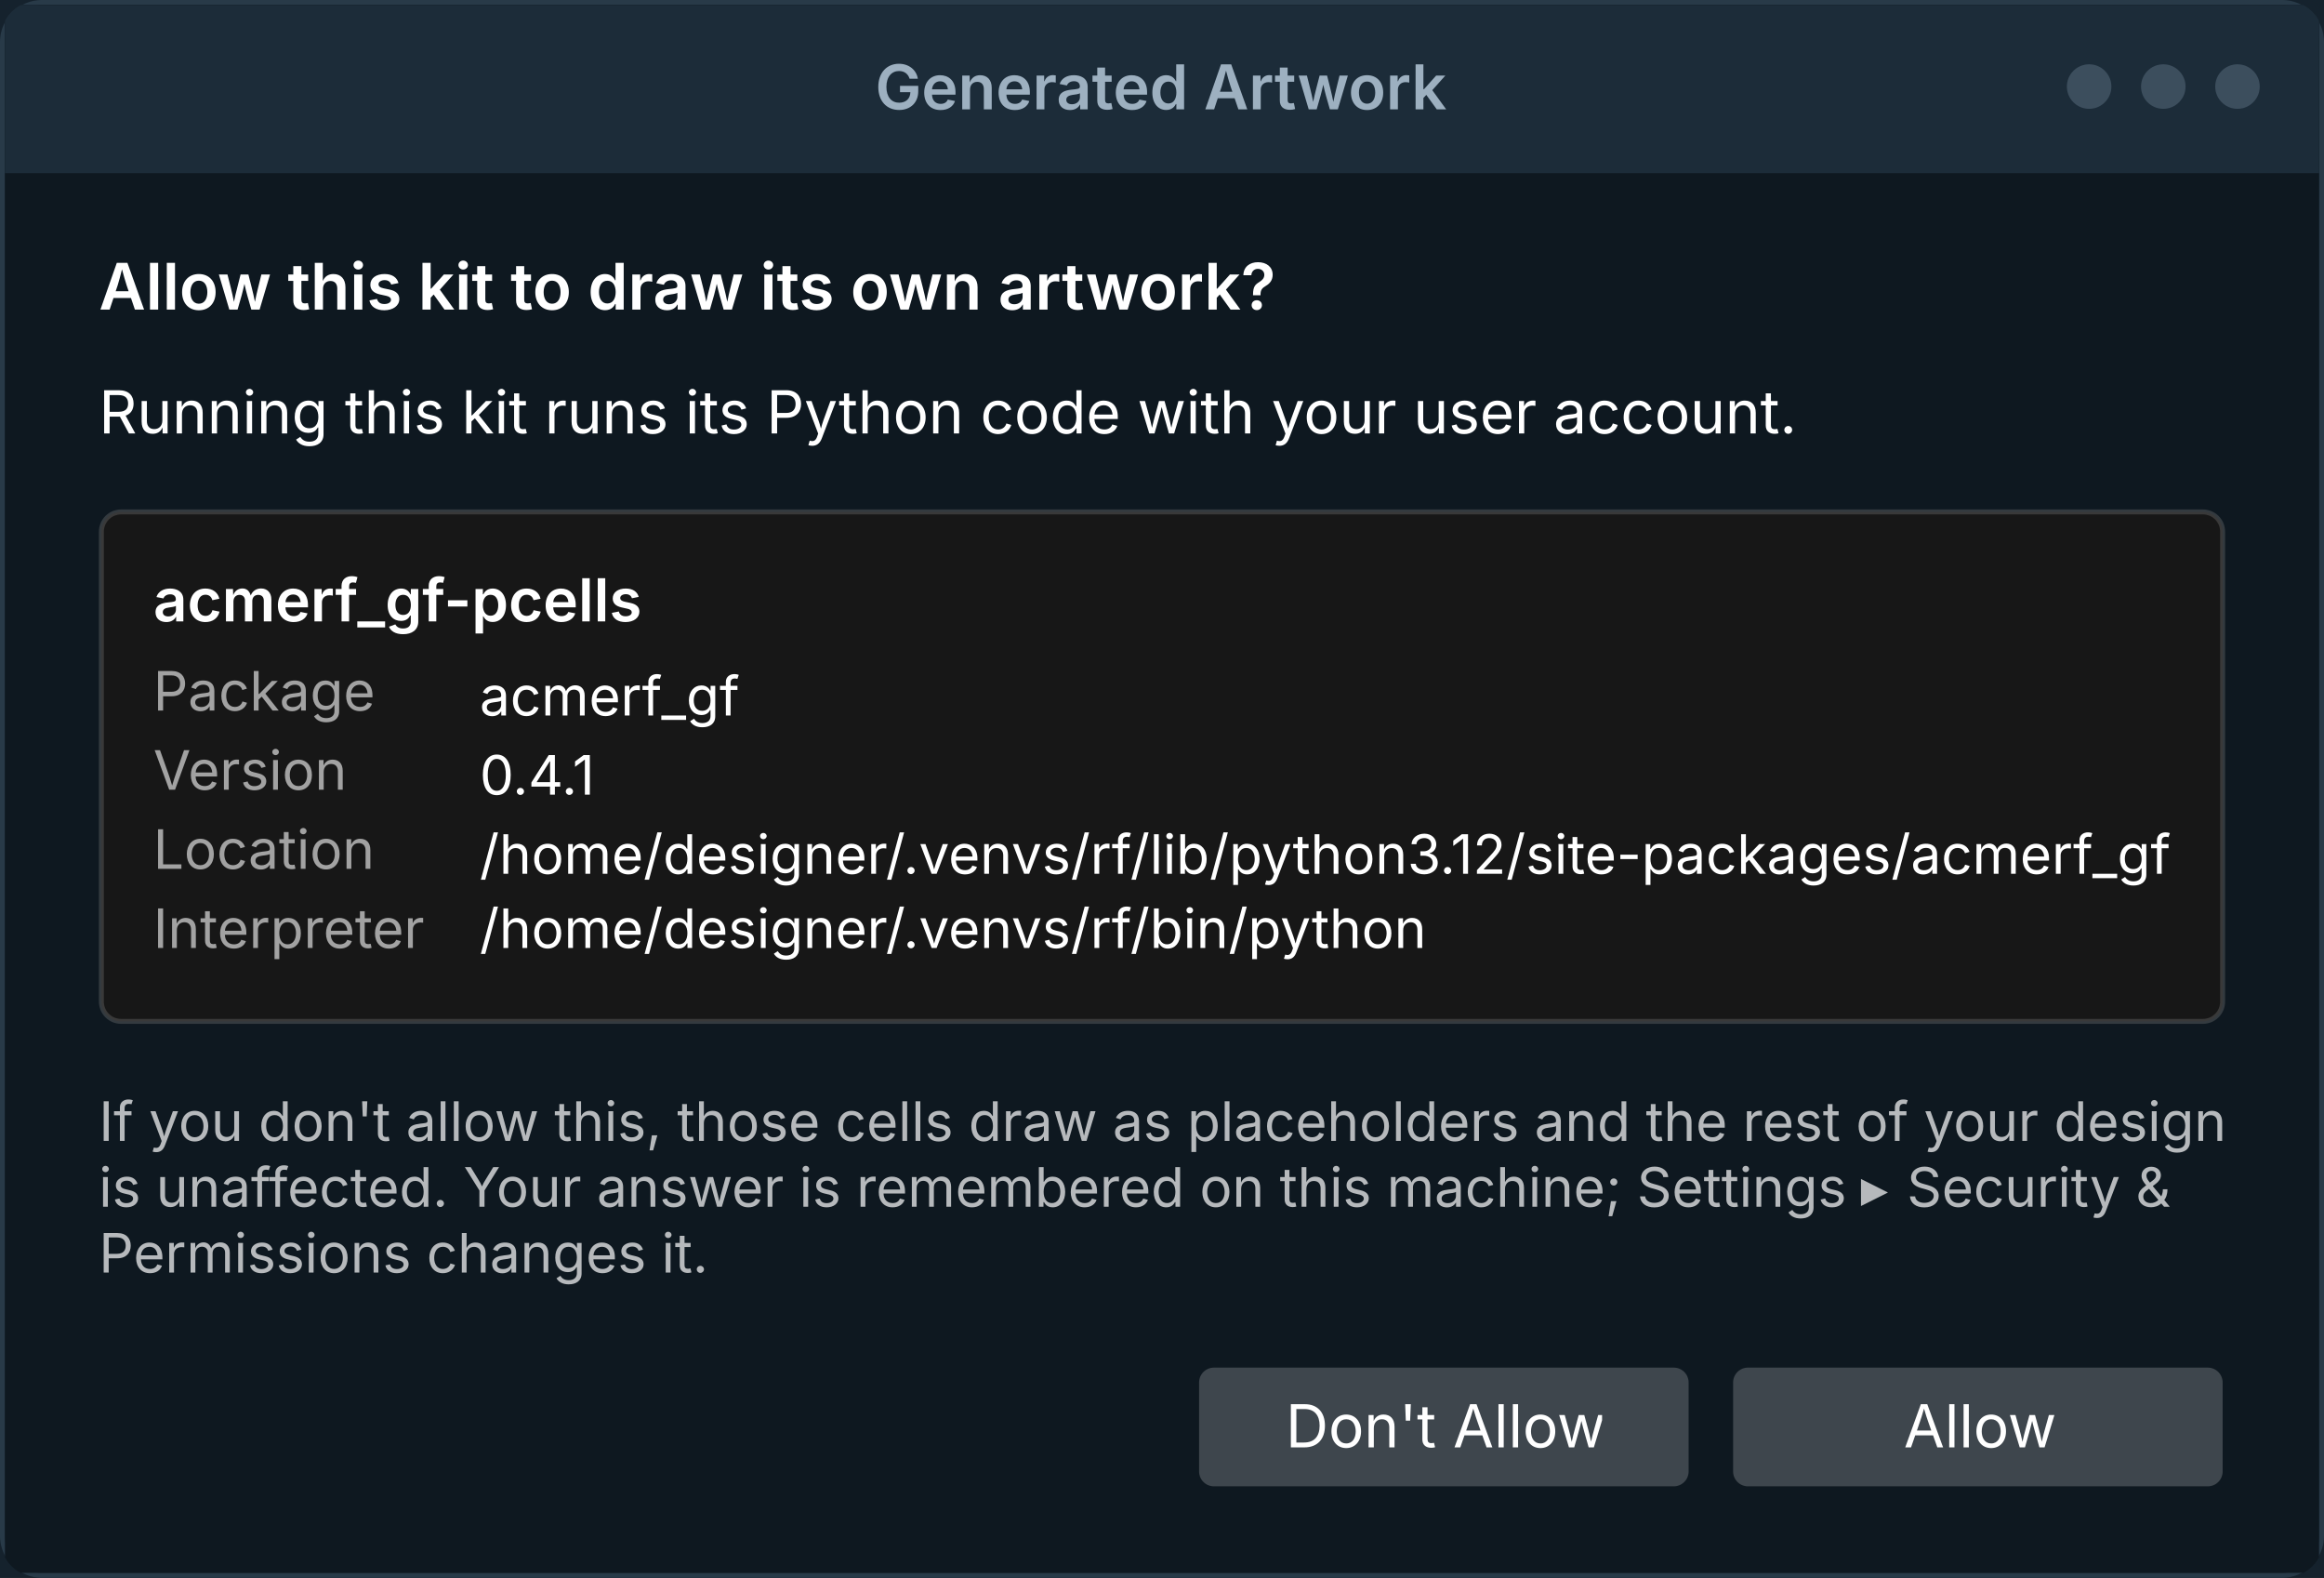
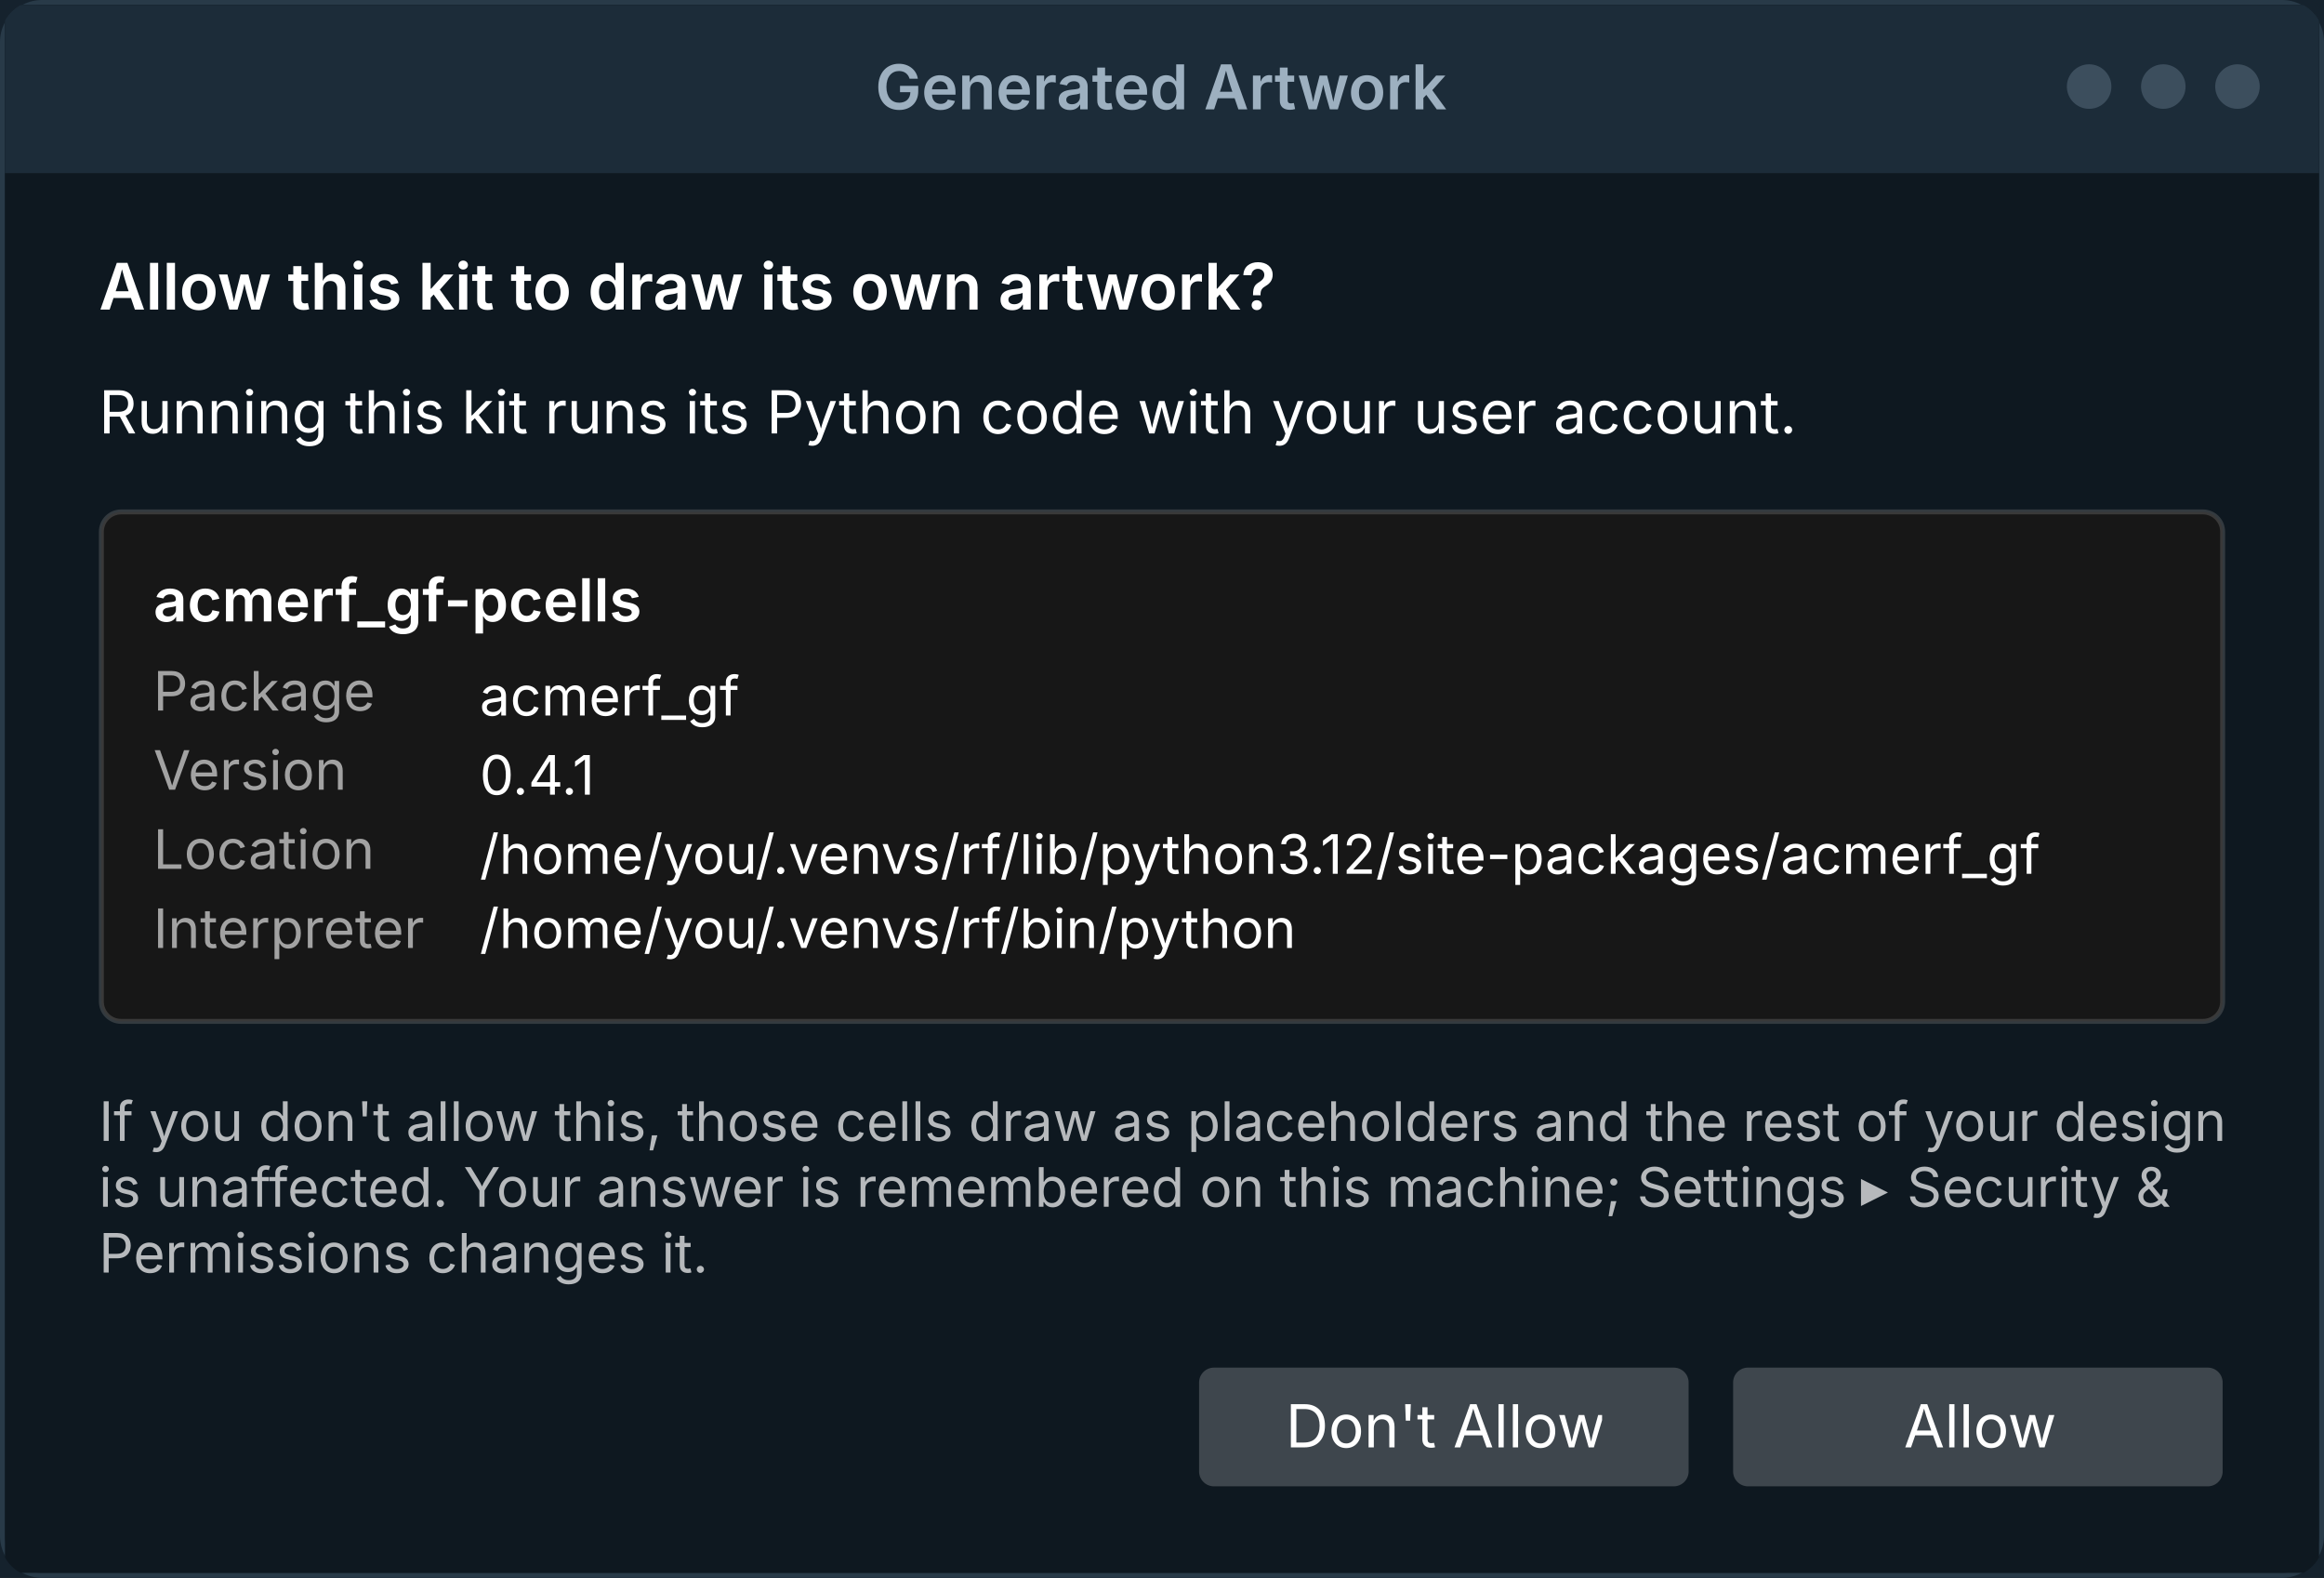
<svg xmlns="http://www.w3.org/2000/svg" xmlns:xlink="http://www.w3.org/1999/xlink" width="470" height="319" viewBox="0 0 470 319">
  <defs>
    <path id="gdsfactory-trust-dark_d0" d="M9 4.5Q9 4.61 8.99 4.72Q8.99 4.83 8.98 4.94Q8.97 5.05 8.95 5.16Q8.94 5.27 8.91 5.38Q8.89 5.49 8.87 5.59Q8.84 5.7 8.81 5.81Q8.77 5.91 8.74 6.02Q8.7 6.12 8.66 6.22Q8.62 6.32 8.57 6.42Q8.52 6.52 8.47 6.62Q8.42 6.72 8.36 6.81Q8.3 6.91 8.24 7Q8.18 7.09 8.11 7.18Q8.05 7.27 7.98 7.35Q7.91 7.44 7.83 7.52Q7.76 7.6 7.68 7.68Q7.6 7.76 7.52 7.83Q7.44 7.91 7.35 7.98Q7.27 8.05 7.18 8.11Q7.09 8.18 7 8.24Q6.91 8.3 6.81 8.36Q6.72 8.42 6.62 8.47Q6.52 8.52 6.42 8.57Q6.32 8.62 6.22 8.66Q6.12 8.7 6.02 8.74Q5.91 8.77 5.81 8.81Q5.7 8.84 5.59 8.87Q5.49 8.89 5.38 8.91Q5.27 8.94 5.16 8.95Q5.05 8.97 4.94 8.98Q4.83 8.99 4.72 8.99Q4.61 9 4.5 9Q4.39 9 4.28 8.99Q4.17 8.99 4.06 8.98Q3.95 8.97 3.84 8.95Q3.73 8.94 3.62 8.91Q3.51 8.89 3.41 8.87Q3.3 8.84 3.19 8.81Q3.09 8.77 2.98 8.74Q2.88 8.7 2.78 8.66Q2.68 8.62 2.58 8.57Q2.48 8.52 2.38 8.47Q2.28 8.42 2.19 8.36Q2.09 8.3 2 8.24Q1.91 8.18 1.82 8.11Q1.73 8.05 1.65 7.98Q1.56 7.91 1.48 7.83Q1.4 7.76 1.32 7.68Q1.24 7.6 1.17 7.52Q1.09 7.44 1.02 7.35Q0.951 7.27 0.886 7.18Q0.82 7.09 0.758 7Q0.697 6.91 0.64 6.81Q0.583 6.72 0.531 6.62Q0.479 6.52 0.432 6.42Q0.385 6.32 0.343 6.22Q0.3 6.12 0.263 6.02Q0.226 5.91 0.194 5.81Q0.162 5.7 0.135 5.59Q0.108 5.49 0.086 5.38Q0.065 5.27 0.049 5.16Q0.033 5.05 0.022 4.94Q0.011 4.83 0.005 4.72Q0 4.61 0 4.5Q0 4.39 0.005 4.28Q0.011 4.17 0.022 4.06Q0.033 3.95 0.049 3.84Q0.065 3.73 0.086 3.62Q0.108 3.51 0.135 3.41Q0.162 3.3 0.194 3.19Q0.226 3.09 0.263 2.98Q0.3 2.88 0.343 2.78Q0.385 2.68 0.432 2.58Q0.479 2.48 0.531 2.38Q0.583 2.28 0.64 2.19Q0.697 2.09 0.758 2Q0.82 1.91 0.886 1.82Q0.951 1.73 1.02 1.65Q1.09 1.56 1.17 1.48Q1.24 1.4 1.32 1.32Q1.4 1.24 1.48 1.17Q1.56 1.09 1.65 1.02Q1.73 0.951 1.82 0.886Q1.91 0.82 2 0.758Q2.09 0.697 2.19 0.64Q2.28 0.583 2.38 0.531Q2.48 0.479 2.58 0.432Q2.68 0.385 2.78 0.343Q2.88 0.3 2.98 0.263Q3.09 0.226 3.19 0.194Q3.3 0.162 3.41 0.135Q3.51 0.108 3.62 0.086Q3.73 0.065 3.84 0.049Q3.95 0.033 4.06 0.022Q4.17 0.011 4.28 0.005Q4.39 0 4.5 0Q4.61 0 4.72 0.005Q4.83 0.011 4.94 0.022Q5.05 0.033 5.16 0.049Q5.27 0.065 5.38 0.086Q5.49 0.108 5.59 0.135Q5.7 0.162 5.81 0.194Q5.91 0.226 6.02 0.263Q6.12 0.3 6.22 0.343Q6.32 0.385 6.42 0.432Q6.52 0.479 6.62 0.531Q6.72 0.583 6.81 0.64Q6.91 0.697 7 0.758Q7.09 0.82 7.18 0.886Q7.27 0.951 7.35 1.02Q7.44 1.09 7.52 1.17Q7.6 1.24 7.68 1.32Q7.76 1.4 7.83 1.48Q7.91 1.56 7.98 1.65Q8.05 1.73 8.11 1.82Q8.18 1.91 8.24 2Q8.3 2.09 8.36 2.19Q8.42 2.28 8.47 2.38Q8.52 2.48 8.57 2.58Q8.62 2.68 8.66 2.78Q8.7 2.88 8.74 2.98Q8.77 3.09 8.81 3.19Q8.84 3.3 8.87 3.41Q8.89 3.51 8.91 3.62Q8.94 3.73 8.95 3.84Q8.97 3.95 8.98 4.06Q8.99 4.17 8.99 4.28Q9 4.39 9 4.5Z" />
    <path id="gdsfactory-trust-dark_d1" d="M0.5 99.5L0.5 4.5Q0.5 4.3 0.519 4.11Q0.538 3.91 0.577 3.72Q0.615 3.53 0.672 3.34Q0.729 3.15 0.804 2.97Q0.88 2.79 0.972 2.61Q1.06 2.44 1.17 2.28Q1.28 2.11 1.41 1.96Q1.53 1.81 1.67 1.67Q1.81 1.53 1.96 1.41Q2.11 1.28 2.28 1.17Q2.44 1.06 2.61 0.972Q2.79 0.88 2.97 0.804Q3.15 0.729 3.34 0.672Q3.53 0.615 3.72 0.577Q3.91 0.538 4.11 0.519Q4.3 0.5 4.5 0.5L425.5 0.5Q425.7 0.5 425.89 0.519Q426.09 0.538 426.28 0.577Q426.47 0.615 426.66 0.672Q426.85 0.729 427.03 0.804Q427.21 0.88 427.39 0.972Q427.56 1.06 427.72 1.17Q427.89 1.28 428.04 1.41Q428.19 1.53 428.33 1.67Q428.47 1.81 428.59 1.96Q428.72 2.11 428.83 2.28Q428.94 2.44 429.03 2.61Q429.12 2.79 429.2 2.97Q429.27 3.15 429.33 3.34Q429.39 3.53 429.42 3.72Q429.46 3.91 429.48 4.11Q429.5 4.3 429.5 4.5L429.5 99.5Q429.5 99.7 429.48 99.89Q429.46 100.09 429.42 100.28Q429.39 100.47 429.33 100.66Q429.27 100.85 429.2 101.03Q429.12 101.21 429.03 101.39Q428.94 101.56 428.83 101.72Q428.72 101.89 428.59 102.04Q428.47 102.19 428.33 102.33Q428.19 102.47 428.04 102.59Q427.89 102.72 427.72 102.83Q427.56 102.94 427.39 103.03Q427.21 103.12 427.03 103.2Q426.85 103.27 426.66 103.33Q426.47 103.39 426.28 103.42Q426.09 103.46 425.89 103.48Q425.7 103.5 425.5 103.5L4.5 103.5Q4.3 103.5 4.11 103.48Q3.91 103.46 3.72 103.42Q3.53 103.39 3.34 103.33Q3.15 103.27 2.97 103.2Q2.79 103.12 2.61 103.03Q2.44 102.94 2.28 102.83Q2.11 102.72 1.96 102.59Q1.81 102.47 1.67 102.33Q1.53 102.19 1.41 102.04Q1.28 101.89 1.17 101.72Q1.06 101.56 0.972 101.39Q0.88 101.21 0.804 101.03Q0.729 100.85 0.672 100.66Q0.615 100.47 0.577 100.28Q0.538 100.09 0.519 99.89Q0.5 99.7 0.5 99.5Z" />
    <path id="gdsfactory-trust-dark_d2" d="M0.5 21.5L0.5 3.5Q0.5 3.35 0.514 3.21Q0.529 3.06 0.558 2.91Q0.586 2.77 0.629 2.63Q0.672 2.49 0.728 2.35Q0.785 2.22 0.854 2.09Q0.924 1.96 1.01 1.83Q1.09 1.71 1.18 1.6Q1.27 1.48 1.38 1.38Q1.48 1.27 1.6 1.18Q1.71 1.09 1.83 1.01Q1.96 0.924 2.09 0.854Q2.22 0.785 2.35 0.728Q2.49 0.672 2.63 0.629Q2.77 0.586 2.91 0.558Q3.06 0.529 3.21 0.514Q3.35 0.5 3.5 0.5L96.5 0.5Q96.65 0.5 96.79 0.514Q96.94 0.529 97.09 0.558Q97.23 0.586 97.37 0.629Q97.51 0.672 97.65 0.728Q97.78 0.785 97.91 0.854Q98.04 0.924 98.17 1.01Q98.29 1.09 98.4 1.18Q98.52 1.27 98.62 1.38Q98.73 1.48 98.82 1.6Q98.91 1.71 98.99 1.83Q99.08 1.96 99.15 2.09Q99.22 2.22 99.27 2.35Q99.33 2.49 99.37 2.63Q99.41 2.77 99.44 2.91Q99.47 3.06 99.49 3.21Q99.5 3.35 99.5 3.5L99.5 21.5Q99.5 21.65 99.49 21.79Q99.47 21.94 99.44 22.09Q99.41 22.23 99.37 22.37Q99.33 22.51 99.27 22.65Q99.22 22.78 99.15 22.91Q99.08 23.04 98.99 23.17Q98.91 23.29 98.82 23.4Q98.73 23.52 98.62 23.62Q98.52 23.73 98.4 23.82Q98.29 23.91 98.17 23.99Q98.04 24.08 97.91 24.15Q97.78 24.22 97.65 24.27Q97.51 24.33 97.37 24.37Q97.23 24.41 97.09 24.44Q96.94 24.47 96.79 24.49Q96.65 24.5 96.5 24.5L3.5 24.5Q3.35 24.5 3.21 24.49Q3.06 24.47 2.91 24.44Q2.77 24.41 2.63 24.37Q2.49 24.33 2.35 24.27Q2.22 24.22 2.09 24.15Q1.96 24.08 1.83 23.99Q1.71 23.91 1.6 23.82Q1.48 23.73 1.38 23.62Q1.27 23.52 1.18 23.4Q1.09 23.29 1.01 23.17Q0.924 23.04 0.854 22.91Q0.785 22.78 0.728 22.65Q0.672 22.51 0.629 22.37Q0.586 22.23 0.558 22.09Q0.529 21.94 0.514 21.79Q0.5 21.65 0.5 21.5Z" />
  </defs>
  <rect fill="#010101" width="470" height="319" />
  <rect fill="#15222D" width="470" height="319" />
  <clipPath id="gdsfactory-trust-dark_cl_0">
    <rect width="470" height="319" rx="8" ry="8" />
  </clipPath>
  <g clip-path="url(#gdsfactory-trust-dark_cl_0)">
    <path fill="none" stroke="#283A48" stroke-width="1" stroke-miterlimit="10" d="M0.5 310.5L0.5 8.5Q0.5 8.3 0.51 8.11Q0.519 7.91 0.538 7.72Q0.558 7.52 0.587 7.33Q0.615 7.13 0.654 6.94Q0.692 6.75 0.74 6.56Q0.787 6.37 0.845 6.18Q0.901 5.99 0.968 5.8Q1.03 5.62 1.11 5.44Q1.18 5.26 1.27 5.08Q1.35 4.9 1.44 4.73Q1.54 4.56 1.64 4.39Q1.74 4.22 1.85 4.06Q1.96 3.89 2.07 3.73Q2.19 3.58 2.32 3.42Q2.44 3.27 2.57 3.13Q2.7 2.98 2.84 2.84Q2.98 2.7 3.13 2.57Q3.27 2.44 3.42 2.32Q3.58 2.19 3.73 2.07Q3.89 1.96 4.06 1.85Q4.22 1.74 4.39 1.64Q4.56 1.54 4.73 1.44Q4.9 1.35 5.08 1.27Q5.26 1.18 5.44 1.11Q5.62 1.03 5.8 0.968Q5.99 0.901 6.18 0.845Q6.37 0.787 6.56 0.74Q6.75 0.692 6.94 0.654Q7.13 0.615 7.33 0.587Q7.52 0.558 7.72 0.538Q7.91 0.519 8.11 0.51Q8.3 0.5 8.5 0.5L461.5 0.5Q461.7 0.5 461.89 0.51Q462.09 0.519 462.28 0.538Q462.48 0.558 462.67 0.587Q462.87 0.615 463.06 0.654Q463.25 0.692 463.44 0.74Q463.63 0.787 463.82 0.845Q464.01 0.901 464.2 0.968Q464.38 1.03 464.56 1.11Q464.74 1.18 464.92 1.27Q465.1 1.35 465.27 1.44Q465.44 1.54 465.61 1.64Q465.78 1.74 465.94 1.85Q466.11 1.96 466.27 2.07Q466.42 2.19 466.58 2.32Q466.73 2.44 466.87 2.57Q467.02 2.7 467.16 2.84Q467.3 2.98 467.43 3.13Q467.56 3.27 467.68 3.42Q467.81 3.58 467.93 3.73Q468.04 3.89 468.15 4.06Q468.26 4.22 468.36 4.39Q468.46 4.56 468.56 4.73Q468.65 4.9 468.73 5.08Q468.82 5.26 468.89 5.44Q468.97 5.62 469.03 5.8Q469.1 5.99 469.16 6.18Q469.21 6.37 469.26 6.56Q469.31 6.75 469.35 6.94Q469.39 7.13 469.41 7.33Q469.44 7.52 469.46 7.72Q469.48 7.91 469.49 8.11Q469.5 8.3 469.5 8.5L469.5 310.5Q469.5 310.7 469.49 310.89Q469.48 311.09 469.46 311.28Q469.44 311.48 469.41 311.67Q469.39 311.87 469.35 312.06Q469.31 312.25 469.26 312.44Q469.21 312.63 469.16 312.82Q469.1 313.01 469.03 313.2Q468.97 313.38 468.89 313.56Q468.82 313.74 468.73 313.92Q468.65 314.1 468.56 314.27Q468.46 314.44 468.36 314.61Q468.26 314.78 468.15 314.95Q468.04 315.11 467.93 315.27Q467.81 315.42 467.68 315.58Q467.56 315.73 467.43 315.87Q467.3 316.02 467.16 316.16Q467.02 316.3 466.87 316.43Q466.73 316.56 466.58 316.68Q466.42 316.81 466.27 316.93Q466.11 317.04 465.94 317.15Q465.78 317.26 465.61 317.36Q465.44 317.46 465.27 317.56Q465.1 317.65 464.92 317.73Q464.74 317.82 464.56 317.89Q464.38 317.97 464.2 318.03Q464.01 318.1 463.82 318.16Q463.63 318.21 463.44 318.26Q463.25 318.31 463.06 318.35Q462.87 318.39 462.67 318.41Q462.48 318.44 462.28 318.46Q462.09 318.48 461.89 318.49Q461.7 318.5 461.5 318.5L8.5 318.5Q8.3 318.5 8.11 318.49Q7.91 318.48 7.72 318.46Q7.52 318.44 7.33 318.41Q7.13 318.39 6.94 318.35Q6.75 318.31 6.56 318.26Q6.37 318.21 6.18 318.16Q5.99 318.1 5.8 318.03Q5.62 317.97 5.44 317.89Q5.26 317.82 5.08 317.73Q4.9 317.65 4.73 317.56Q4.56 317.46 4.39 317.36Q4.22 317.26 4.06 317.15Q3.89 317.04 3.73 316.93Q3.58 316.81 3.42 316.68Q3.27 316.56 3.13 316.43Q2.98 316.3 2.84 316.16Q2.7 316.02 2.57 315.87Q2.44 315.73 2.32 315.58Q2.19 315.42 2.07 315.27Q1.96 315.11 1.85 314.95Q1.74 314.78 1.64 314.61Q1.54 314.44 1.44 314.27Q1.35 314.1 1.27 313.92Q1.18 313.74 1.11 313.56Q1.03 313.38 0.968 313.2Q0.901 313.01 0.845 312.82Q0.787 312.63 0.74 312.44Q0.692 312.25 0.654 312.06Q0.615 311.87 0.587 311.67Q0.558 311.48 0.538 311.28Q0.519 311.09 0.51 310.89Q0.5 310.7 0.5 310.5Z" />
    <rect fill="#0E1820" transform="translate(1 1)" width="468" height="317" />
    <rect fill="#1C2C39" transform="translate(1 1)" width="468" height="34" />
    <clipPath id="gdsfactory-trust-dark_cl_1">
      <rect x="177" y="10" width="117" height="16" />
    </clipPath>
    <g clip-path="url(#gdsfactory-trust-dark_cl_1)">
      <text fill="#9DB0C0" transform="translate(177 10)" font-size="12.5" font-weight="600" font-family="Inter" x="0, 9.44, 16.85, 24.47, 31.88, 36.71, 43.89, 48.57, 55.97, 63.85, 66.96, 76, 81.33, 86.08, 96.36, 103.96, 108.92" y="12.11">
							Generated Artwork
					</text>
    </g>
    <use xlink:href="#gdsfactory-trust-dark_d0" fill="#3C4E5D" transform="translate(418 13)" />
    <use xlink:href="#gdsfactory-trust-dark_d0" fill="#3C4E5D" transform="translate(433 13)" />
    <use xlink:href="#gdsfactory-trust-dark_d0" fill="#3C4E5D" transform="translate(448 13)" />
    <clipPath id="gdsfactory-trust-dark_cl_2">
      <rect x="20" y="50" width="240" height="16" />
    </clipPath>
    <g clip-path="url(#gdsfactory-trust-dark_cl_2)">
      <text fill="white" transform="translate(20 50)" font-size="13" font-weight="600" font-family="Inter" x="0, 9.41, 12.8, 16.19, 23.89, 34.78, 38.01, 43.09, 51.06, 54.45, 61.59, 64.82, 72.21, 75.6, 80.54, 83.77, 88.63, 96.54, 99.76, 107.96, 112.98, 120.45, 131.33, 134.56, 137.95, 142.78, 149.92, 153.15, 160.86, 171.74, 179.67, 182.9, 190.37, 195.9, 200.84, 211.54, 219.44, 224.6, 231.99" y="12.59">
							Allow this kit to draw its own artwork?
					</text>
    </g>
    <clipPath id="gdsfactory-trust-dark_cl_3">
      <rect x="20" y="76" width="344" height="15" />
    </clipPath>
    <g clip-path="url(#gdsfactory-trust-dark_cl_3)">
      <text fill="white" transform="translate(20 76)" font-size="12" font-family="Inter" x="0, 7.67, 14.64, 21.66, 28.69, 31.53, 38.56, 45.87, 49.24, 53.74, 60.84, 63.68, 69.95, 73.33, 79.86, 82.7, 87.07, 90.44, 94.91, 101.88, 108.9, 115.18, 118.55, 121.4, 125.64, 131.91, 135.29, 142.91, 149.59, 154.09, 161.18, 168.34, 175.36, 178.74, 185.44, 192.6, 200.05, 207.03, 210.41, 220.16, 223.01, 227.51, 234.6, 237.97, 244.41, 251.57, 258.55, 263.01, 266.39, 273.36, 279.63, 286.62, 291.09, 294.46, 301.23, 307.93, 314.63, 321.78, 328.76, 335.78, 340.14" y="11.63">
							Running this kit runs its Python code with your user account.
					</text>
    </g>
    <use xlink:href="#gdsfactory-trust-dark_d1" fill="#171717" transform="translate(20 103)" />
    <use xlink:href="#gdsfactory-trust-dark_d1" fill="none" stroke="gray" stroke-width="1" stroke-miterlimit="10" stroke-opacity="0.333" transform="translate(20 103)" />
    <clipPath id="gdsfactory-trust-dark_cl_4">
      <rect x="31" y="112" width="408" height="86" />
    </clipPath>
    <g clip-path="url(#gdsfactory-trust-dark_cl_4)">
      <clipPath id="gdsfactory-trust-dark_cl_5">
        <rect x="31" y="114" width="99" height="15" />
      </clipPath>
      <g clip-path="url(#gdsfactory-trust-dark_cl_5)">
        <text fill="white" transform="translate(31 114)" font-size="12" font-weight="600" font-family="Inter" x="0, 6.89, 13.82, 24.6, 31.71, 36.82, 41.18, 46.79, 54.3, 58.55, 64.14, 71.64, 78.57, 85.68, 88.81, 91.93" y="11.63">
								acmerf_gf-pcells
						</text>
      </g>
      <clipPath id="gdsfactory-trust-dark_cl_6">
        <rect x="31" y="133" width="45" height="14" />
      </clipPath>
      <g clip-path="url(#gdsfactory-trust-dark_cl_6)">
        <text fill="white" fill-opacity="0.6" transform="translate(31 133)" font-size="11" font-family="Inter" x="0, 6.98, 13.19, 19.33, 25.31, 31.52, 38.22" y="10.66">
								Package
						</text>
      </g>
      <clipPath id="gdsfactory-trust-dark_cl_7">
        <rect x="97" y="134" width="53" height="14" />
      </clipPath>
      <g clip-path="url(#gdsfactory-trust-dark_cl_7)">
        <text fill="white" transform="translate(97 134)" font-size="11" font-family="Inter" x="0, 6.2, 12.34, 21.91, 28.31, 32.78, 36.59, 41.56, 48.27" y="10.66">
								acmerf_gf
						</text>
      </g>
      <clipPath id="gdsfactory-trust-dark_cl_8">
        <rect x="31" y="149" width="39" height="14" />
      </clipPath>
      <g clip-path="url(#gdsfactory-trust-dark_cl_8)">
        <text fill="white" fill-opacity="0.6" transform="translate(31 149)" font-size="11" font-family="Inter" x="0, 6.88, 13.28, 17.38, 23.13, 25.73, 32.3" y="10.66">
								Version
						</text>
      </g>
      <clipPath id="gdsfactory-trust-dark_cl_9">
        <rect x="97" y="150" width="24" height="14" />
      </clipPath>
      <g clip-path="url(#gdsfactory-trust-dark_cl_9)">
        <text fill="white" transform="translate(97 150)" font-size="11" font-family="Inter" x="0, 6.59, 9.63, 16.31, 18.39" y="10.66">
								0.4.1
						</text>
      </g>
      <clipPath id="gdsfactory-trust-dark_cl_10">
        <rect x="31" y="165" width="45" height="14" />
      </clipPath>
      <g clip-path="url(#gdsfactory-trust-dark_cl_10)">
        <text fill="white" fill-opacity="0.6" transform="translate(31 165)" font-size="11" font-family="Inter" x="0, 6.19, 12.75, 18.89, 25.09, 29.09, 31.7, 38.27" y="10.66">
								Location
						</text>
      </g>
      <clipPath id="gdsfactory-trust-dark_cl_11">
-         <rect x="97" y="166" width="342" height="14" />
+         <rect x="97" y="166" width="316" height="14" />
      </clipPath>
      <g clip-path="url(#gdsfactory-trust-dark_cl_11)">
-         <text fill="white" transform="translate(97 166)" font-size="11" font-family="Inter" x="0, 3.92, 10.42, 16.98, 26.55, 32.95, 36.88, 43.7, 50.11, 55.86, 58.47, 65.17, 71.61, 78.02, 81.73, 85.22, 88.25, 94.16, 100.56, 106.78, 112.91, 118.66, 122.58, 127.05, 130.7, 134.63, 137.23, 139.84, 146.67, 150.59, 157.08, 163.2, 167.33, 173.83, 180.39, 186.83, 193.58, 195.66, 200.77, 207.42, 211.34, 217.09, 219.7, 223.64, 230.05, 235.11, 241.81, 248.02, 254.16, 260.14, 266.34, 273.05, 279.45, 285.2, 289.13, 295.33, 301.47, 311.03, 317.44, 321.91, 325.72, 330.69, 337.39" y="10.66">
- 								/home/designer/.venvs/rf/lib/python3.12/site-packages/acmerf_gf
+         <text fill="white" transform="translate(97 166)" font-size="11" font-family="Inter" x="0, 3.92, 10.42, 16.98, 26.55, 32.95, 36.88, 42.78, 49.34, 55.73, 59.22, 62.25, 68.16, 74.56, 80.78, 86.91, 92.66, 96.58, 101.05, 104.7, 108.63, 111.23, 113.84, 120.67, 124.59, 131.08, 137.2, 141.33, 147.83, 154.39, 160.83, 167.58, 169.66, 174.77, 181.42, 185.34, 191.09, 193.7, 197.64, 204.05, 209.11, 215.81, 222.02, 228.16, 234.14, 240.34, 247.05, 253.45, 259.2, 263.13, 269.33, 275.47, 285.03, 291.44, 295.91, 299.72, 304.69, 311.39" y="10.66">
+ 								/home/you/.venvs/rf/lib/python3.12/site-packages/acmerf_gf
						</text>
      </g>
      <clipPath id="gdsfactory-trust-dark_cl_12">
        <rect x="31" y="181" width="56" height="14" />
      </clipPath>
      <g clip-path="url(#gdsfactory-trust-dark_cl_12)">
        <text fill="white" fill-opacity="0.6" transform="translate(31 181)" font-size="11" font-family="Inter" x="0, 2.91, 9.34, 13.28, 19.69, 23.78, 30.48, 34.39, 40.8, 44.73, 51.14" y="10.66">
								Interpreter
						</text>
      </g>
      <clipPath id="gdsfactory-trust-dark_cl_13">
-         <rect x="97" y="181" width="191" height="14" />
+         <rect x="97" y="181" width="165" height="14" />
      </clipPath>
      <g clip-path="url(#gdsfactory-trust-dark_cl_13)">
-         <text fill="white" transform="translate(97 181)" font-size="11" font-family="Inter" x="0, 3.92, 10.42, 16.98, 26.55, 32.95, 36.88, 43.7, 50.11, 55.86, 58.47, 65.17, 71.61, 78.02, 81.73, 85.22, 88.25, 94.16, 100.56, 106.78, 112.91, 118.66, 122.58, 127.05, 130.7, 134.63, 141.45, 144.06, 150.5, 154.42, 160.91, 167.03, 171.16, 177.66, 184.22" y="10.66">
- 								/home/designer/.venvs/rf/bin/python
+         <text fill="white" transform="translate(97 181)" font-size="11" font-family="Inter" x="0, 3.92, 10.42, 16.98, 26.55, 32.95, 36.88, 42.78, 49.34, 55.73, 59.22, 62.25, 68.16, 74.56, 80.78, 86.91, 92.66, 96.58, 101.05, 104.7, 108.63, 115.45, 118.06, 124.5, 128.42, 134.91, 141.03, 145.16, 151.66, 158.22" y="10.66">
+ 								/home/you/.venvs/rf/bin/python
						</text>
      </g>
    </g>
    <clipPath id="gdsfactory-trust-dark_cl_14">
      <rect x="20" y="220" width="430" height="40" />
    </clipPath>
    <g clip-path="url(#gdsfactory-trust-dark_cl_14)">
      <text fill="white" fill-opacity="0.698" transform="translate(20 220)" font-size="11" font-family="Inter" x="0, 2.91, 6.88, 9.97, 15.88, 22.44, 28.83, 31.92, 38.75, 45.31, 51.75, 54.19, 58.19, 61.28, 67.48, 70.09, 72.7, 79.06, 88, 91.09, 95.22, 101.72, 104.33, 110.08, 113.16, 116.25, 120.38, 126.88, 133.44, 139.19, 145.59, 148.69, 154.83, 161.23, 163.84, 166.45, 172.2, 175.3, 182.13, 186.22, 192.42, 201.36, 204.45, 210.66, 216.41, 219.5, 226.2, 228.81, 235.02, 241.16, 247.56, 254.06, 260.63, 263.23, 270.06, 276.47, 280.56, 286.31, 289.41, 295.61, 302.05, 308.88, 311.97, 316.09, 322.59, 329, 332.09, 336, 342.41, 348.16, 352.16, 355.25, 361.81, 365.78, 368.88, 374.78, 381.34, 387.73, 391.83, 394.92, 401.75, 408.16, 413.91, 416.52, 423.22, 429.66" y="10.66">
							If you don't allow this, those cells draw as placeholders and the rest of your design 
					</text>
      <text fill="white" fill-opacity="0.698" transform="translate(20 233.31)" font-size="11" font-family="Inter" x="0, 2.61, 8.36, 11.45, 17.84, 24.28, 30.48, 34.45, 38.17, 44.58, 50.72, 54.66, 61.06, 67.89, 70.92, 74.02, 80.48, 87.05, 93.44, 97.53, 100.63, 106.83, 113.27, 119.02, 127.75, 134.16, 138.25, 141.34, 143.95, 149.7, 152.8, 156.7, 163.11, 172.67, 179.08, 188.64, 195.47, 201.88, 205.78, 212.19, 219.02, 222.11, 228.67, 235.11, 238.2, 242.33, 248.83, 251.44, 257.19, 260.28, 269.84, 276.05, 282.19, 288.69, 291.3, 297.73, 304.14, 307.22, 310.31, 317.33, 323.73, 327.73, 331.73, 334.34, 340.78, 347.48, 353.23" y="10.66">
							is unaffected. Your answer is remembered on this machine; Settings 
					</text>
      <text fill="white" fill-opacity="0.698" transform="translate(376.33 233.33)" font-size="11" font-family="DejaVu Sans" x="0, 5.83" y="10.63">
							▸ 
					</text>
      <text fill="white" fill-opacity="0.698" transform="translate(385.64 233.31)" font-size="11" font-family="Inter" x="0, 7.02, 13.42, 19.56, 25.95, 30.05, 32.66, 36.66, 42.78, 45.88, 52.91" y="10.66">
							Security &amp; 
					</text>
      <text fill="white" fill-opacity="0.698" transform="translate(20 246.63)" font-size="11" font-family="Inter" x="0, 6.92, 13.33, 17.42, 26.98, 29.59, 35.34, 41.09, 43.7, 50.27, 56.7, 62.45, 65.55, 71.69, 78.19, 84.39, 90.83, 97.53, 103.94, 109.69, 112.78, 115.39, 119.39" y="10.66">
							Permissions changes it.
					</text>
    </g>
    <clipPath id="gdsfactory-trust-dark_cl_15">
      <rect x="242" y="276" width="100" height="25" />
    </clipPath>
    <g clip-path="url(#gdsfactory-trust-dark_cl_15)">
      <use xlink:href="#gdsfactory-trust-dark_d2" fill="white" fill-opacity="0.2" transform="translate(242 276)" />
      <clipPath id="gdsfactory-trust-dark_cl_16">
        <rect x="260" y="281" width="64" height="15" />
      </clipPath>
      <g clip-path="url(#gdsfactory-trust-dark_cl_16)">
        <text fill="white" transform="translate(260 281)" font-size="12" font-family="Inter" x="0, 8.63, 15.78, 22.81, 25.47, 29.83, 33.2, 41.32, 44.16, 47.01, 53.95" y="11.63">
								Don't Allow
						</text>
      </g>
    </g>
    <clipPath id="gdsfactory-trust-dark_cl_17">
      <rect x="350" y="276" width="100" height="25" />
    </clipPath>
    <g clip-path="url(#gdsfactory-trust-dark_cl_17)">
      <use xlink:href="#gdsfactory-trust-dark_d2" fill="white" fill-opacity="0.2" transform="translate(350 276)" />
      <clipPath id="gdsfactory-trust-dark_cl_18">
        <rect x="385" y="281" width="31" height="15" />
      </clipPath>
      <g clip-path="url(#gdsfactory-trust-dark_cl_18)">
        <text fill="white" transform="translate(385 281)" font-size="12" font-family="Inter" x="0, 8.11, 10.96, 13.81, 20.74" y="11.63">
								Allow
						</text>
      </g>
    </g>
  </g>
</svg>
